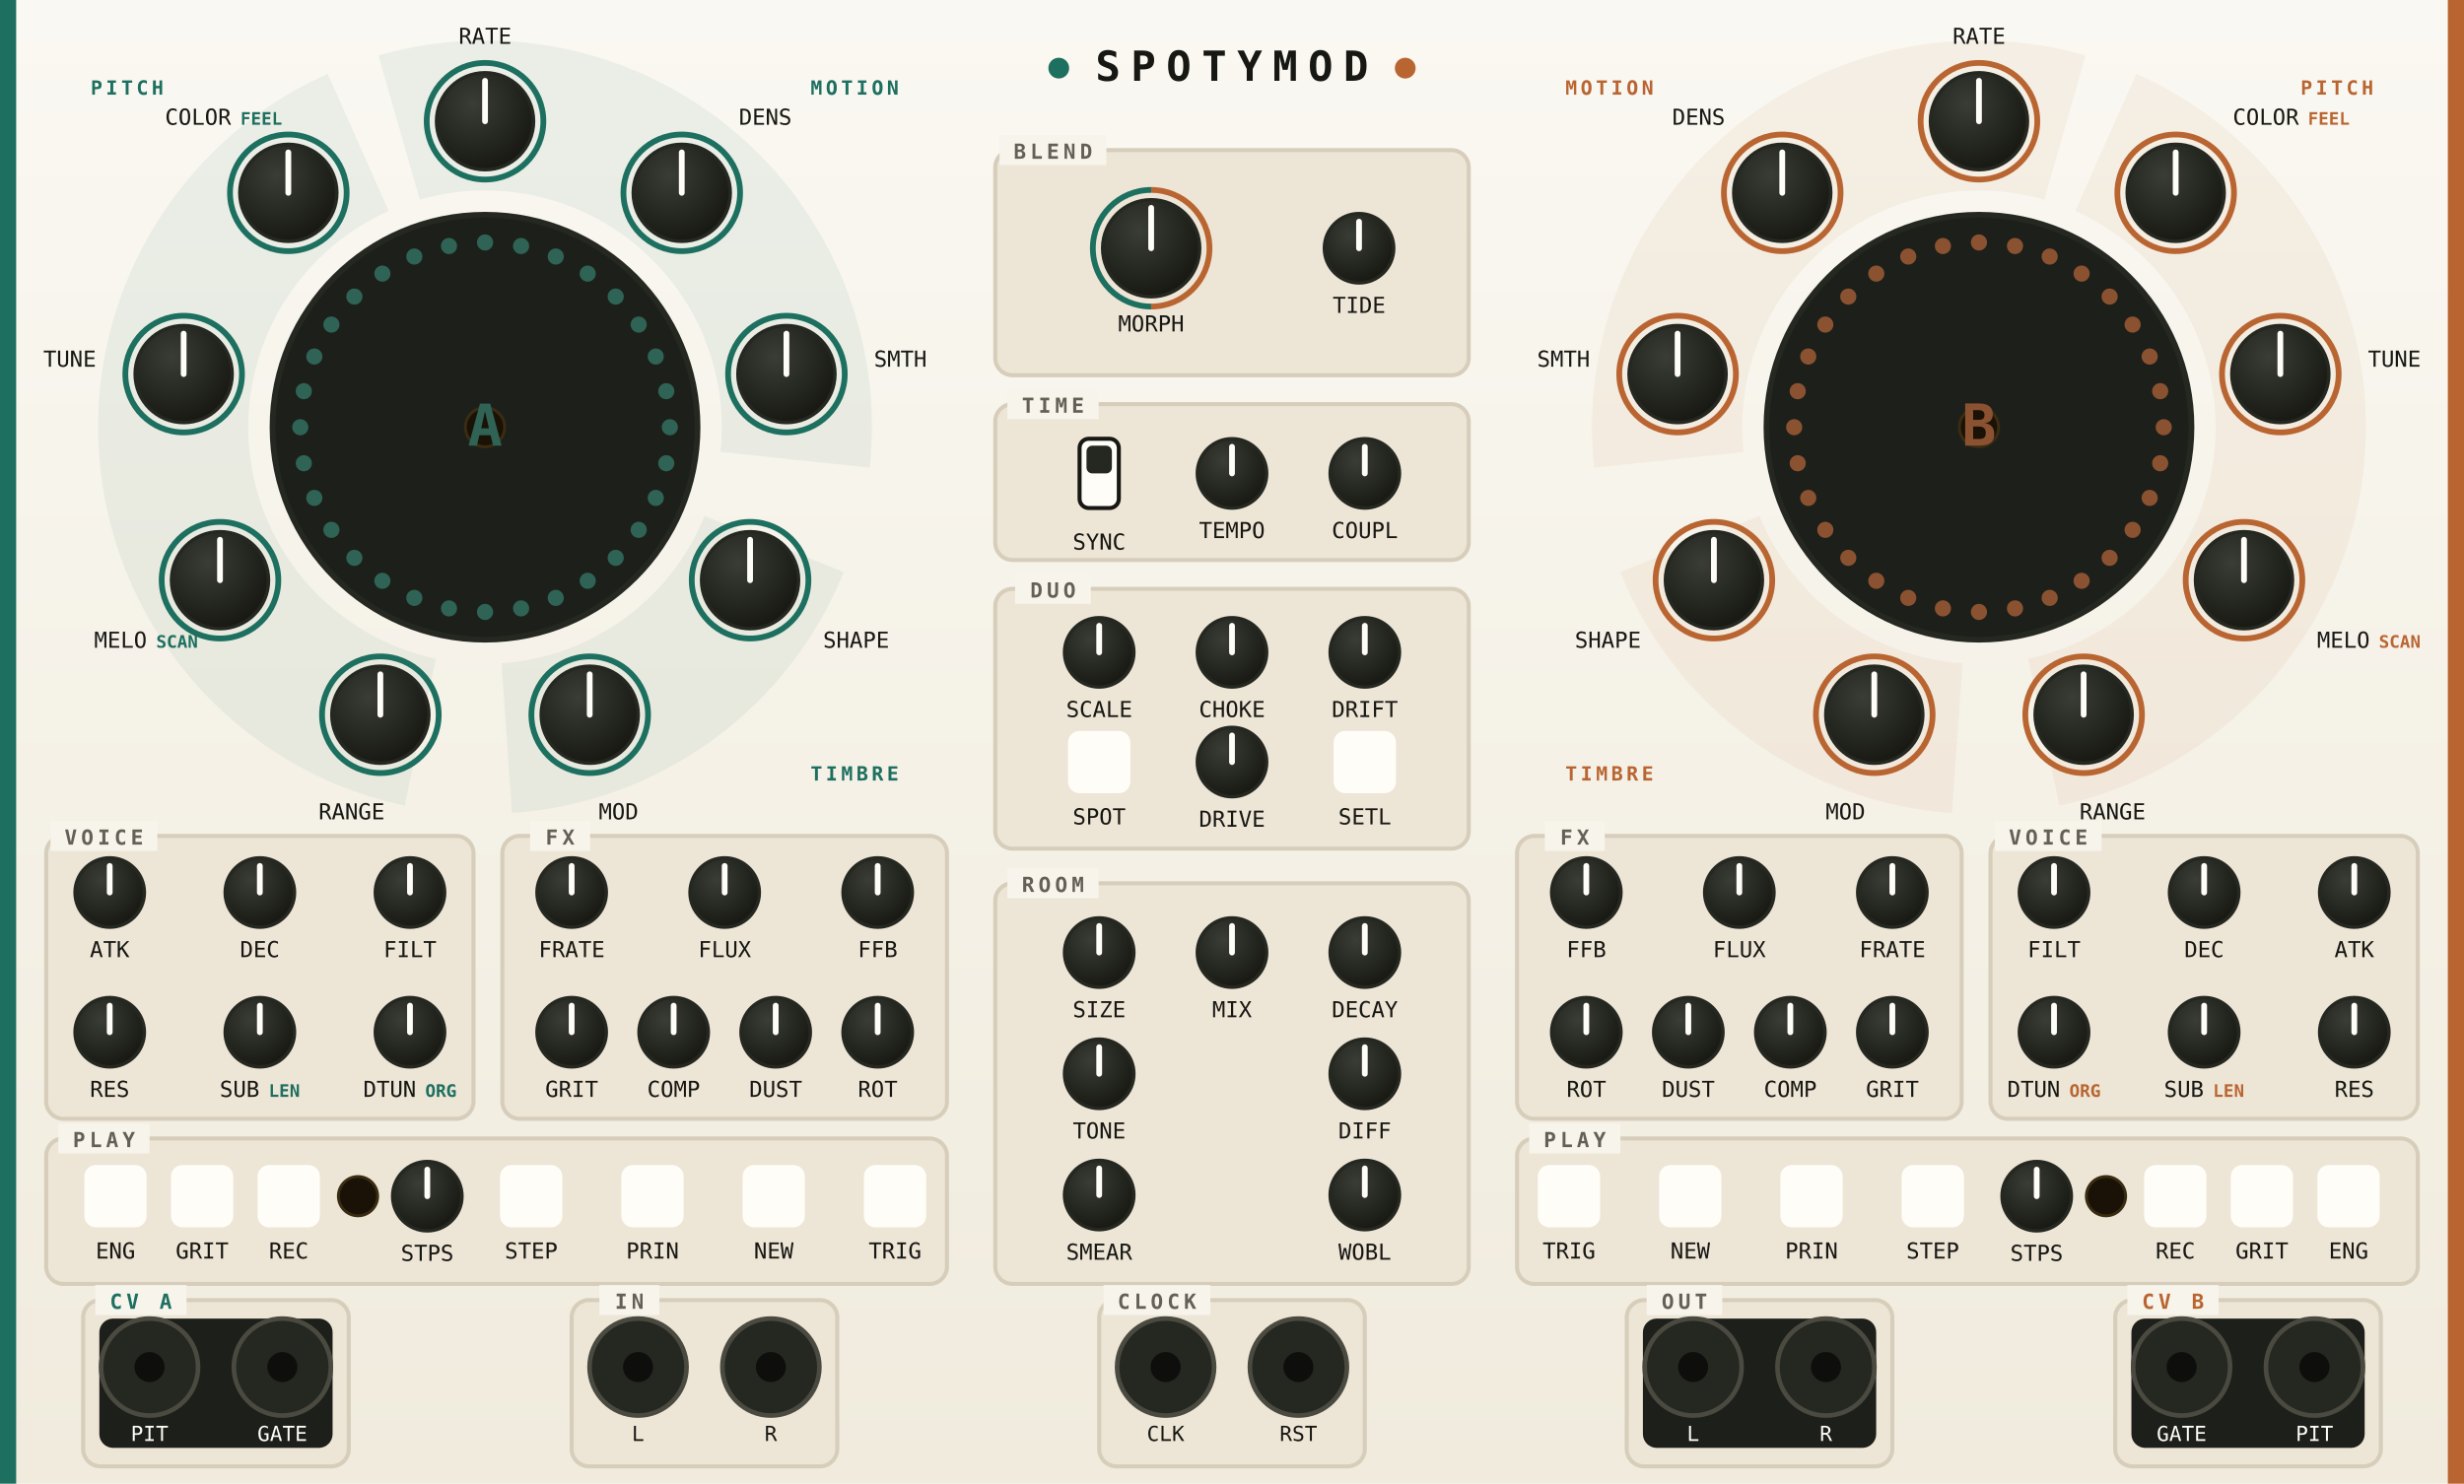
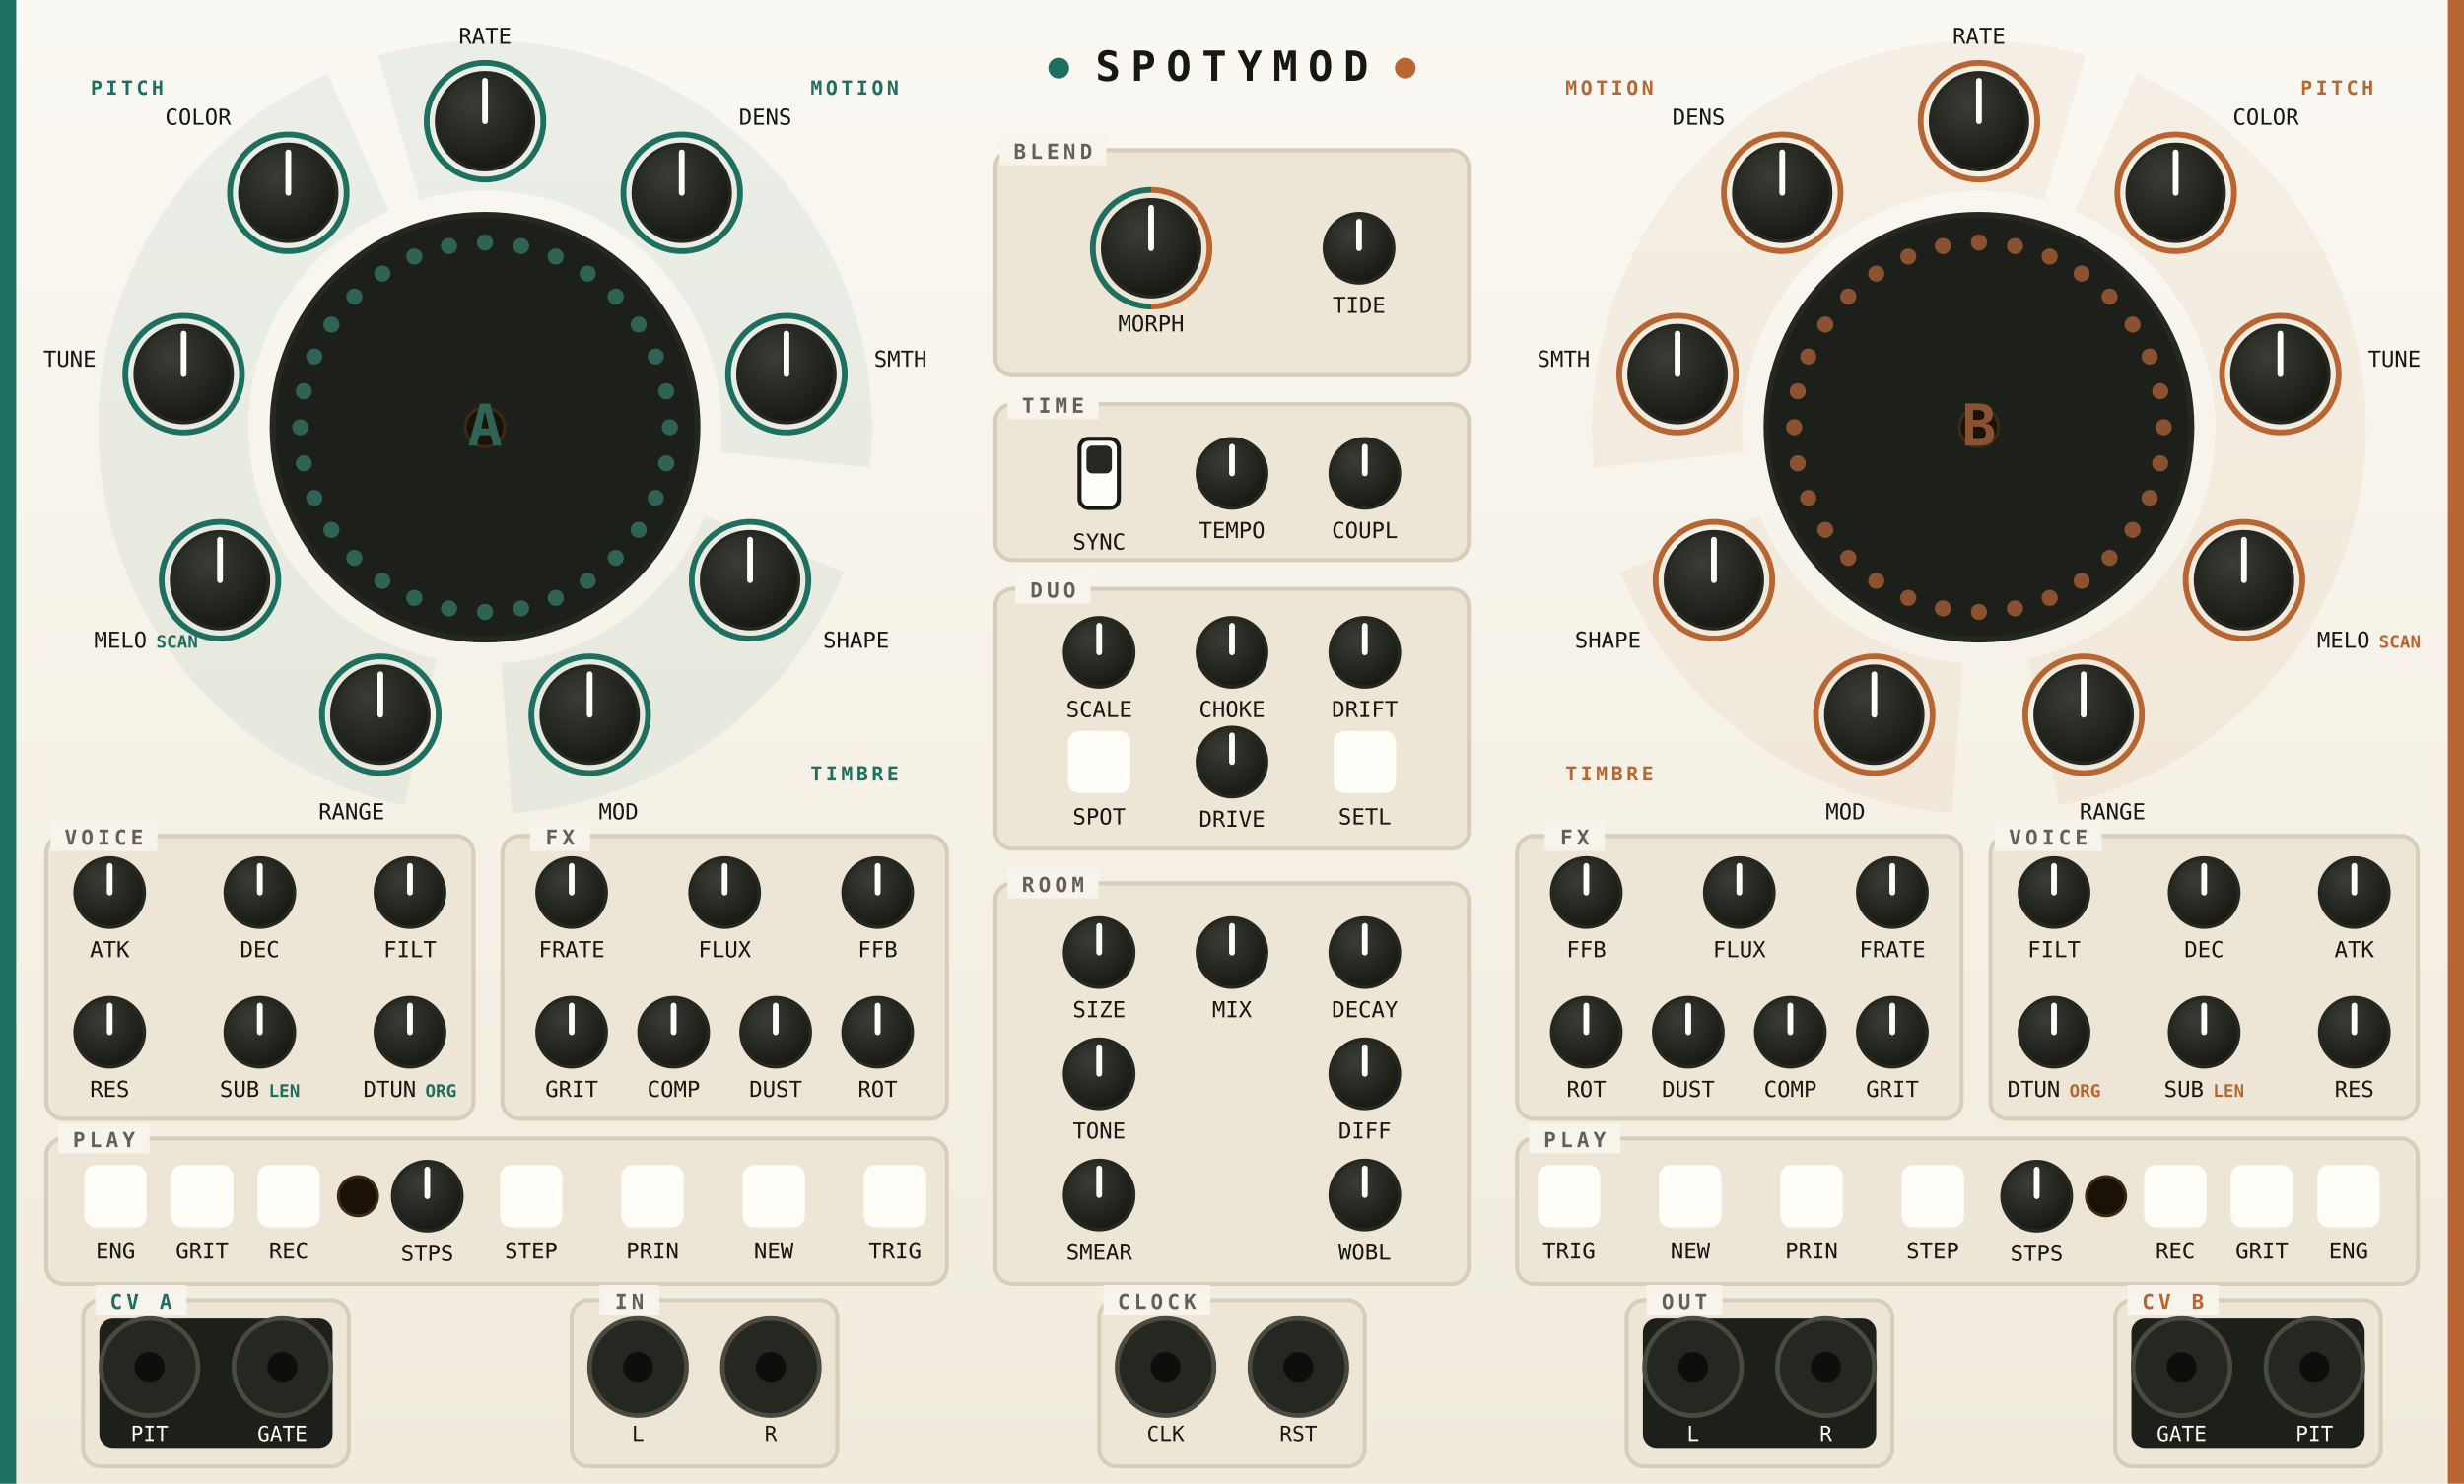
<svg xmlns="http://www.w3.org/2000/svg" width="213.360mm" height="128.500mm" viewBox="0 0 213.360 128.500">
  <defs>
    <radialGradient id="knobCap" cx="38%" cy="32%" r="75%">
      <stop offset="0%" stop-color="#3a3d35" />
      <stop offset="55%" stop-color="#252721" />
      <stop offset="100%" stop-color="#15160f" />
    </radialGradient>
    <linearGradient id="plate" x1="0" y1="0" x2="0" y2="1">
      <stop offset="0%" stop-color="#faf8f2" />
      <stop offset="100%" stop-color="#f0ebdd" />
    </linearGradient>
  </defs>
  <rect x="0" y="0" width="213.360" height="128.500" fill="url(#plate)" />
  <rect x="0" y="0" width="1.4" height="128.500" fill="#1d6f5f" />
  <rect x="211.960" y="0" width="1.4" height="128.500" fill="#b96532" />
  <path d="M 32.766 4.798 A 33.500 33.500 0 0 1 75.316 40.502 L 62.388 39.143 A 20.500 20.500 0 0 0 36.349 17.294 Z" fill="#1d6f5f" opacity="0.07" />
  <path d="M 73.061 49.549 A 33.500 33.500 0 0 1 44.337 70.418 L 43.430 57.450 A 20.500 20.500 0 0 0 61.007 44.679 Z" fill="#1d6f5f" opacity="0.07" />
  <path d="M 35.035 69.768 A 33.500 33.500 0 0 1 28.374 6.396 L 33.662 18.272 A 20.500 20.500 0 0 0 37.738 57.052 Z" fill="#1d6f5f" opacity="0.07" />
  <path d="M 138.044 40.502 A 33.500 33.500 0 0 1 180.594 4.798 L 177.011 17.294 A 20.500 20.500 0 0 0 150.972 39.143 Z" fill="#b96532" opacity="0.07" />
  <path d="M 169.023 70.418 A 33.500 33.500 0 0 1 140.299 49.549 L 152.353 44.679 A 20.500 20.500 0 0 0 169.930 57.450 Z" fill="#b96532" opacity="0.07" />
  <path d="M 184.986 6.396 A 33.500 33.500 0 0 1 178.325 69.768 L 175.622 57.052 A 20.500 20.500 0 0 0 179.698 18.272 Z" fill="#b96532" opacity="0.07" />
  <circle cx="42.000" cy="37.000" r="18.400" fill="#1d1f1a" stroke="#252721" stroke-width="0.5" />
  <circle cx="42.000" cy="21.000" r="0.7" fill="#2e6355" />
  <circle cx="45.121" cy="21.307" r="0.7" fill="#2e6355" />
  <circle cx="48.123" cy="22.218" r="0.7" fill="#2e6355" />
  <circle cx="50.889" cy="23.696" r="0.7" fill="#2e6355" />
  <circle cx="53.314" cy="25.686" r="0.7" fill="#2e6355" />
  <circle cx="55.304" cy="28.111" r="0.7" fill="#2e6355" />
  <circle cx="56.782" cy="30.877" r="0.7" fill="#2e6355" />
  <circle cx="57.693" cy="33.879" r="0.7" fill="#2e6355" />
  <circle cx="58.000" cy="37.000" r="0.7" fill="#2e6355" />
  <circle cx="57.693" cy="40.121" r="0.7" fill="#2e6355" />
  <circle cx="56.782" cy="43.123" r="0.7" fill="#2e6355" />
  <circle cx="55.304" cy="45.889" r="0.7" fill="#2e6355" />
  <circle cx="53.314" cy="48.314" r="0.7" fill="#2e6355" />
  <circle cx="50.889" cy="50.304" r="0.7" fill="#2e6355" />
  <circle cx="48.123" cy="51.782" r="0.7" fill="#2e6355" />
  <circle cx="45.121" cy="52.693" r="0.7" fill="#2e6355" />
  <circle cx="42.000" cy="53.000" r="0.7" fill="#2e6355" />
  <circle cx="38.879" cy="52.693" r="0.7" fill="#2e6355" />
  <circle cx="35.877" cy="51.782" r="0.7" fill="#2e6355" />
  <circle cx="33.111" cy="50.304" r="0.7" fill="#2e6355" />
  <circle cx="30.686" cy="48.314" r="0.7" fill="#2e6355" />
  <circle cx="28.696" cy="45.889" r="0.7" fill="#2e6355" />
  <circle cx="27.218" cy="43.123" r="0.7" fill="#2e6355" />
  <circle cx="26.307" cy="40.121" r="0.7" fill="#2e6355" />
  <circle cx="26.000" cy="37.000" r="0.7" fill="#2e6355" />
  <circle cx="26.307" cy="33.879" r="0.7" fill="#2e6355" />
  <circle cx="27.218" cy="30.877" r="0.7" fill="#2e6355" />
  <circle cx="28.696" cy="28.111" r="0.7" fill="#2e6355" />
  <circle cx="30.686" cy="25.686" r="0.7" fill="#2e6355" />
  <circle cx="33.111" cy="23.696" r="0.7" fill="#2e6355" />
  <circle cx="35.877" cy="22.218" r="0.7" fill="#2e6355" />
  <circle cx="38.879" cy="21.307" r="0.7" fill="#2e6355" />
  <circle cx="171.360" cy="37.000" r="18.400" fill="#1d1f1a" stroke="#252721" stroke-width="0.5" />
  <circle cx="171.360" cy="21.000" r="0.7" fill="#8a5230" />
  <circle cx="174.481" cy="21.307" r="0.7" fill="#8a5230" />
  <circle cx="177.483" cy="22.218" r="0.7" fill="#8a5230" />
  <circle cx="180.249" cy="23.696" r="0.7" fill="#8a5230" />
  <circle cx="182.674" cy="25.686" r="0.7" fill="#8a5230" />
  <circle cx="184.664" cy="28.111" r="0.7" fill="#8a5230" />
  <circle cx="186.142" cy="30.877" r="0.7" fill="#8a5230" />
  <circle cx="187.053" cy="33.879" r="0.7" fill="#8a5230" />
  <circle cx="187.360" cy="37.000" r="0.7" fill="#8a5230" />
  <circle cx="187.053" cy="40.121" r="0.7" fill="#8a5230" />
  <circle cx="186.142" cy="43.123" r="0.7" fill="#8a5230" />
  <circle cx="184.664" cy="45.889" r="0.7" fill="#8a5230" />
  <circle cx="182.674" cy="48.314" r="0.7" fill="#8a5230" />
  <circle cx="180.249" cy="50.304" r="0.7" fill="#8a5230" />
  <circle cx="177.483" cy="51.782" r="0.7" fill="#8a5230" />
  <circle cx="174.481" cy="52.693" r="0.7" fill="#8a5230" />
  <circle cx="171.360" cy="53.000" r="0.7" fill="#8a5230" />
  <circle cx="168.239" cy="52.693" r="0.7" fill="#8a5230" />
  <circle cx="165.237" cy="51.782" r="0.7" fill="#8a5230" />
  <circle cx="162.471" cy="50.304" r="0.7" fill="#8a5230" />
  <circle cx="160.046" cy="48.314" r="0.7" fill="#8a5230" />
  <circle cx="158.056" cy="45.889" r="0.7" fill="#8a5230" />
  <circle cx="156.578" cy="43.123" r="0.7" fill="#8a5230" />
  <circle cx="155.667" cy="40.121" r="0.7" fill="#8a5230" />
  <circle cx="155.360" cy="37.000" r="0.7" fill="#8a5230" />
  <circle cx="155.667" cy="33.879" r="0.7" fill="#8a5230" />
  <circle cx="156.578" cy="30.877" r="0.7" fill="#8a5230" />
  <circle cx="158.056" cy="28.111" r="0.7" fill="#8a5230" />
  <circle cx="160.046" cy="25.686" r="0.7" fill="#8a5230" />
  <circle cx="162.471" cy="23.696" r="0.7" fill="#8a5230" />
  <circle cx="165.237" cy="22.218" r="0.7" fill="#8a5230" />
  <circle cx="168.239" cy="21.307" r="0.7" fill="#8a5230" />
  <rect x="4.000" y="72.400" width="37.000" height="24.500" rx="1.5" fill="#ede5d6" stroke="#d7cdbb" stroke-width="0.35" />
  <rect x="4.375" y="71.100" width="9.250" height="2.6" fill="#f7f4ec" />
  <rect x="43.500" y="72.400" width="38.500" height="24.500" rx="1.5" fill="#ede5d6" stroke="#d7cdbb" stroke-width="0.35" />
  <rect x="45.900" y="71.100" width="5.200" height="2.6" fill="#f7f4ec" />
  <rect x="4.000" y="98.600" width="78.000" height="12.600" rx="1.5" fill="#ede5d6" stroke="#d7cdbb" stroke-width="0.35" />
  <rect x="5.050" y="97.300" width="7.900" height="2.6" fill="#f7f4ec" />
  <rect x="172.360" y="72.400" width="37.000" height="24.500" rx="1.5" fill="#ede5d6" stroke="#d7cdbb" stroke-width="0.35" />
  <rect x="172.735" y="71.100" width="9.250" height="2.6" fill="#f7f4ec" />
  <rect x="131.360" y="72.400" width="38.500" height="24.500" rx="1.5" fill="#ede5d6" stroke="#d7cdbb" stroke-width="0.35" />
  <rect x="133.760" y="71.100" width="5.200" height="2.6" fill="#f7f4ec" />
  <rect x="131.360" y="98.600" width="78.000" height="12.600" rx="1.5" fill="#ede5d6" stroke="#d7cdbb" stroke-width="0.35" />
  <rect x="132.410" y="97.300" width="7.900" height="2.6" fill="#f7f4ec" />
  <rect x="86.180" y="13.000" width="41.000" height="19.500" rx="1.5" fill="#ede5d6" stroke="#d7cdbb" stroke-width="0.35" />
  <rect x="86.555" y="11.700" width="9.250" height="2.6" fill="#f7f4ec" />
  <rect x="86.180" y="35.000" width="41.000" height="13.500" rx="1.5" fill="#ede5d6" stroke="#d7cdbb" stroke-width="0.35" />
  <rect x="87.230" y="33.700" width="7.900" height="2.6" fill="#f7f4ec" />
  <rect x="86.180" y="51.000" width="41.000" height="22.500" rx="1.5" fill="#ede5d6" stroke="#d7cdbb" stroke-width="0.35" />
  <rect x="87.905" y="49.700" width="6.550" height="2.6" fill="#f7f4ec" />
  <rect x="86.180" y="76.500" width="41.000" height="34.700" rx="1.5" fill="#ede5d6" stroke="#d7cdbb" stroke-width="0.35" />
  <rect x="87.230" y="75.200" width="7.900" height="2.6" fill="#f7f4ec" />
  <rect x="7.200" y="112.600" width="23.000" height="14.400" rx="1.5" fill="#ede5d6" stroke="#d7cdbb" stroke-width="0.35" />
  <rect x="8.250" y="111.300" width="7.900" height="2.6" fill="#f7f4ec" />
  <rect x="49.500" y="112.600" width="23.000" height="14.400" rx="1.5" fill="#ede5d6" stroke="#d7cdbb" stroke-width="0.35" />
  <rect x="51.900" y="111.300" width="5.200" height="2.6" fill="#f7f4ec" />
  <rect x="95.180" y="112.600" width="23.000" height="14.400" rx="1.5" fill="#ede5d6" stroke="#d7cdbb" stroke-width="0.35" />
  <rect x="95.555" y="111.300" width="9.250" height="2.6" fill="#f7f4ec" />
  <rect x="140.860" y="112.600" width="23.000" height="14.400" rx="1.5" fill="#ede5d6" stroke="#d7cdbb" stroke-width="0.35" />
  <rect x="142.585" y="111.300" width="6.550" height="2.6" fill="#f7f4ec" />
  <rect x="183.160" y="112.600" width="23.000" height="14.400" rx="1.5" fill="#ede5d6" stroke="#d7cdbb" stroke-width="0.35" />
  <rect x="184.210" y="111.300" width="7.900" height="2.6" fill="#f7f4ec" />
  <rect x="8.600" y="114.200" width="20.200" height="11.200" rx="1.2" fill="#1d1f1a" />
  <rect x="142.260" y="114.200" width="20.200" height="11.200" rx="1.2" fill="#1d1f1a" />
  <rect x="184.560" y="114.200" width="20.200" height="11.200" rx="1.2" fill="#1d1f1a" />
  <circle cx="91.680" cy="5.9" r="0.9" fill="#1d6f5f" />
  <circle cx="121.680" cy="5.9" r="0.9" fill="#b96532" />
  <circle cx="42.000" cy="10.500" r="5.050" fill="none" stroke="#1d6f5f" stroke-width="0.5" />
  <circle cx="42.000" cy="10.500" r="4.200" fill="url(#knobCap)" stroke="#252721" stroke-width="0.3" />
  <line x1="42.000" y1="10.500" x2="42.000" y2="7.000" stroke="#fffdf7" stroke-width="0.5" stroke-linecap="round" />
  <text x="42.000" y="3.800" fill="#171713" text-anchor="middle" font-family="monospace" font-size="1.9">RATE</text>
  <circle cx="64.950" cy="50.250" r="5.050" fill="none" stroke="#1d6f5f" stroke-width="0.5" />
  <circle cx="64.950" cy="50.250" r="4.200" fill="url(#knobCap)" stroke="#252721" stroke-width="0.3" />
  <line x1="64.950" y1="50.250" x2="64.950" y2="46.750" stroke="#fffdf7" stroke-width="0.5" stroke-linecap="round" />
  <text x="71.272" y="56.100" fill="#171713" text-anchor="start" font-family="monospace" font-size="1.9">SHAPE</text>
  <circle cx="59.034" cy="16.700" r="5.050" fill="none" stroke="#1d6f5f" stroke-width="0.5" />
  <circle cx="59.034" cy="16.700" r="4.200" fill="url(#knobCap)" stroke="#252721" stroke-width="0.3" />
  <line x1="59.034" y1="16.700" x2="59.034" y2="13.200" stroke="#fffdf7" stroke-width="0.5" stroke-linecap="round" />
  <text x="63.983" y="10.801" fill="#171713" text-anchor="start" font-family="monospace" font-size="1.9">DENS</text>
  <circle cx="68.097" cy="32.398" r="5.050" fill="none" stroke="#1d6f5f" stroke-width="0.5" />
  <circle cx="68.097" cy="32.398" r="4.200" fill="url(#knobCap)" stroke="#252721" stroke-width="0.3" />
  <line x1="68.097" y1="32.398" x2="68.097" y2="28.898" stroke="#fffdf7" stroke-width="0.5" stroke-linecap="round" />
  <text x="75.680" y="31.761" fill="#171713" text-anchor="start" font-family="monospace" font-size="1.9">SMTH</text>
  <circle cx="32.936" cy="61.902" r="5.050" fill="none" stroke="#1d6f5f" stroke-width="0.5" />
  <circle cx="32.936" cy="61.902" r="4.200" fill="url(#knobCap)" stroke="#252721" stroke-width="0.3" />
  <line x1="32.936" y1="61.902" x2="32.936" y2="58.402" stroke="#fffdf7" stroke-width="0.5" stroke-linecap="round" />
  <text x="30.440" y="70.962" fill="#171713" text-anchor="middle" font-family="monospace" font-size="1.9">RANGE</text>
  <circle cx="19.050" cy="50.250" r="5.050" fill="none" stroke="#1d6f5f" stroke-width="0.5" />
  <circle cx="19.050" cy="50.250" r="4.200" fill="url(#knobCap)" stroke="#252721" stroke-width="0.3" />
  <line x1="19.050" y1="50.250" x2="19.050" y2="46.750" stroke="#fffdf7" stroke-width="0.5" stroke-linecap="round" />
  <text x="12.728" y="56.100" fill="#171713" text-anchor="end" font-family="monospace" font-size="1.9">MELO</text>
  <circle cx="51.064" cy="61.902" r="5.050" fill="none" stroke="#1d6f5f" stroke-width="0.5" />
  <circle cx="51.064" cy="61.902" r="4.200" fill="url(#knobCap)" stroke="#252721" stroke-width="0.3" />
  <line x1="51.064" y1="61.902" x2="51.064" y2="58.402" stroke="#fffdf7" stroke-width="0.5" stroke-linecap="round" />
  <text x="53.560" y="70.962" fill="#171713" text-anchor="middle" font-family="monospace" font-size="1.9">MOD</text>
  <circle cx="15.903" cy="32.398" r="5.050" fill="none" stroke="#1d6f5f" stroke-width="0.5" />
  <circle cx="15.903" cy="32.398" r="4.200" fill="url(#knobCap)" stroke="#252721" stroke-width="0.3" />
  <line x1="15.903" y1="32.398" x2="15.903" y2="28.898" stroke="#fffdf7" stroke-width="0.5" stroke-linecap="round" />
  <text x="8.320" y="31.761" fill="#171713" text-anchor="end" font-family="monospace" font-size="1.9">TUNE</text>
  <circle cx="9.500" cy="77.300" r="3.000" fill="url(#knobCap)" stroke="#252721" stroke-width="0.3" />
  <line x1="9.500" y1="77.300" x2="9.500" y2="75.000" stroke="#fffdf7" stroke-width="0.5" stroke-linecap="round" />
  <text x="9.500" y="82.900" fill="#171713" text-anchor="middle" font-family="monospace" font-size="1.9">ATK</text>
  <circle cx="22.500" cy="77.300" r="3.000" fill="url(#knobCap)" stroke="#252721" stroke-width="0.3" />
  <line x1="22.500" y1="77.300" x2="22.500" y2="75.000" stroke="#fffdf7" stroke-width="0.5" stroke-linecap="round" />
  <text x="22.500" y="82.900" fill="#171713" text-anchor="middle" font-family="monospace" font-size="1.9">DEC</text>
  <circle cx="9.500" cy="89.400" r="3.000" fill="url(#knobCap)" stroke="#252721" stroke-width="0.3" />
  <line x1="9.500" y1="89.400" x2="9.500" y2="87.100" stroke="#fffdf7" stroke-width="0.5" stroke-linecap="round" />
  <text x="9.500" y="95.000" fill="#171713" text-anchor="middle" font-family="monospace" font-size="1.9">RES</text>
  <circle cx="22.500" cy="89.400" r="3.000" fill="url(#knobCap)" stroke="#252721" stroke-width="0.3" />
  <line x1="22.500" y1="89.400" x2="22.500" y2="87.100" stroke="#fffdf7" stroke-width="0.5" stroke-linecap="round" />
  <text x="22.460" y="95.000" fill="#171713" text-anchor="end" font-family="monospace" font-size="1.9">SUB</text>
  <circle cx="35.500" cy="89.400" r="3.000" fill="url(#knobCap)" stroke="#252721" stroke-width="0.3" />
  <line x1="35.500" y1="89.400" x2="35.500" y2="87.100" stroke="#fffdf7" stroke-width="0.5" stroke-linecap="round" />
  <text x="36.030" y="95.000" fill="#171713" text-anchor="end" font-family="monospace" font-size="1.9">DTUN</text>
  <circle cx="62.750" cy="77.300" r="3.000" fill="url(#knobCap)" stroke="#252721" stroke-width="0.3" />
  <line x1="62.750" y1="77.300" x2="62.750" y2="75.000" stroke="#fffdf7" stroke-width="0.5" stroke-linecap="round" />
  <text x="62.750" y="82.900" fill="#171713" text-anchor="middle" font-family="monospace" font-size="1.9">FLUX</text>
  <circle cx="49.500" cy="89.400" r="3.000" fill="url(#knobCap)" stroke="#252721" stroke-width="0.3" />
  <line x1="49.500" y1="89.400" x2="49.500" y2="87.100" stroke="#fffdf7" stroke-width="0.5" stroke-linecap="round" />
  <text x="49.500" y="95.000" fill="#171713" text-anchor="middle" font-family="monospace" font-size="1.9">GRIT</text>
  <circle cx="58.333" cy="89.400" r="3.000" fill="url(#knobCap)" stroke="#252721" stroke-width="0.3" />
  <line x1="58.333" y1="89.400" x2="58.333" y2="87.100" stroke="#fffdf7" stroke-width="0.5" stroke-linecap="round" />
  <text x="58.333" y="95.000" fill="#171713" text-anchor="middle" font-family="monospace" font-size="1.9">COMP</text>
  <circle cx="37.000" cy="103.600" r="3.000" fill="url(#knobCap)" stroke="#252721" stroke-width="0.3" />
  <line x1="37.000" y1="103.600" x2="37.000" y2="101.300" stroke="#fffdf7" stroke-width="0.5" stroke-linecap="round" />
  <text x="37.000" y="109.200" fill="#171713" text-anchor="middle" font-family="monospace" font-size="1.9">STPS</text>
  <rect x="7.300" y="100.900" width="5.400" height="5.400" rx="1.0" fill="#fffdf7" />
  <text x="10.000" y="109.000" fill="#171713" text-anchor="middle" font-family="monospace" font-size="1.9">ENG</text>
  <rect x="14.800" y="100.900" width="5.400" height="5.400" rx="1.0" fill="#fffdf7" />
  <text x="17.500" y="109.000" fill="#171713" text-anchor="middle" font-family="monospace" font-size="1.9">GRIT</text>
  <rect x="43.300" y="100.900" width="5.400" height="5.400" rx="1.0" fill="#fffdf7" />
  <text x="46.000" y="109.000" fill="#171713" text-anchor="middle" font-family="monospace" font-size="1.9">STEP</text>
  <rect x="53.800" y="100.900" width="5.400" height="5.400" rx="1.0" fill="#fffdf7" />
  <text x="56.500" y="109.000" fill="#171713" text-anchor="middle" font-family="monospace" font-size="1.9">PRIN</text>
  <rect x="64.300" y="100.900" width="5.400" height="5.400" rx="1.0" fill="#fffdf7" />
  <text x="67.000" y="109.000" fill="#171713" text-anchor="middle" font-family="monospace" font-size="1.9">NEW</text>
  <rect x="74.800" y="100.900" width="5.400" height="5.400" rx="1.0" fill="#fffdf7" />
  <text x="77.500" y="109.000" fill="#171713" text-anchor="middle" font-family="monospace" font-size="1.9">TRIG</text>
  <circle cx="171.360" cy="10.500" r="5.050" fill="none" stroke="#b96532" stroke-width="0.5" />
  <circle cx="171.360" cy="10.500" r="4.200" fill="url(#knobCap)" stroke="#252721" stroke-width="0.3" />
  <line x1="171.360" y1="10.500" x2="171.360" y2="7.000" stroke="#fffdf7" stroke-width="0.5" stroke-linecap="round" />
  <text x="171.360" y="3.800" fill="#171713" text-anchor="middle" font-family="monospace" font-size="1.9">RATE</text>
  <circle cx="148.410" cy="50.250" r="5.050" fill="none" stroke="#b96532" stroke-width="0.5" />
  <circle cx="148.410" cy="50.250" r="4.200" fill="url(#knobCap)" stroke="#252721" stroke-width="0.3" />
  <line x1="148.410" y1="50.250" x2="148.410" y2="46.750" stroke="#fffdf7" stroke-width="0.5" stroke-linecap="round" />
  <text x="142.088" y="56.100" fill="#171713" text-anchor="end" font-family="monospace" font-size="1.9">SHAPE</text>
  <circle cx="154.326" cy="16.700" r="5.050" fill="none" stroke="#b96532" stroke-width="0.5" />
  <circle cx="154.326" cy="16.700" r="4.200" fill="url(#knobCap)" stroke="#252721" stroke-width="0.3" />
  <line x1="154.326" y1="16.700" x2="154.326" y2="13.200" stroke="#fffdf7" stroke-width="0.5" stroke-linecap="round" />
  <text x="149.377" y="10.801" fill="#171713" text-anchor="end" font-family="monospace" font-size="1.9">DENS</text>
  <circle cx="145.263" cy="32.398" r="5.050" fill="none" stroke="#b96532" stroke-width="0.5" />
  <circle cx="145.263" cy="32.398" r="4.200" fill="url(#knobCap)" stroke="#252721" stroke-width="0.3" />
  <line x1="145.263" y1="32.398" x2="145.263" y2="28.898" stroke="#fffdf7" stroke-width="0.5" stroke-linecap="round" />
  <text x="137.680" y="31.761" fill="#171713" text-anchor="end" font-family="monospace" font-size="1.9">SMTH</text>
  <circle cx="180.424" cy="61.902" r="5.050" fill="none" stroke="#b96532" stroke-width="0.5" />
  <circle cx="180.424" cy="61.902" r="4.200" fill="url(#knobCap)" stroke="#252721" stroke-width="0.3" />
  <line x1="180.424" y1="61.902" x2="180.424" y2="58.402" stroke="#fffdf7" stroke-width="0.5" stroke-linecap="round" />
  <text x="182.920" y="70.962" fill="#171713" text-anchor="middle" font-family="monospace" font-size="1.9">RANGE</text>
  <circle cx="194.310" cy="50.250" r="5.050" fill="none" stroke="#b96532" stroke-width="0.5" />
  <circle cx="194.310" cy="50.250" r="4.200" fill="url(#knobCap)" stroke="#252721" stroke-width="0.3" />
  <line x1="194.310" y1="50.250" x2="194.310" y2="46.750" stroke="#fffdf7" stroke-width="0.5" stroke-linecap="round" />
  <text x="200.632" y="56.100" fill="#171713" text-anchor="start" font-family="monospace" font-size="1.9">MELO</text>
  <circle cx="162.296" cy="61.902" r="5.050" fill="none" stroke="#b96532" stroke-width="0.5" />
  <circle cx="162.296" cy="61.902" r="4.200" fill="url(#knobCap)" stroke="#252721" stroke-width="0.3" />
  <line x1="162.296" y1="61.902" x2="162.296" y2="58.402" stroke="#fffdf7" stroke-width="0.5" stroke-linecap="round" />
  <text x="159.800" y="70.962" fill="#171713" text-anchor="middle" font-family="monospace" font-size="1.9">MOD</text>
  <circle cx="197.457" cy="32.398" r="5.050" fill="none" stroke="#b96532" stroke-width="0.5" />
  <circle cx="197.457" cy="32.398" r="4.200" fill="url(#knobCap)" stroke="#252721" stroke-width="0.3" />
  <line x1="197.457" y1="32.398" x2="197.457" y2="28.898" stroke="#fffdf7" stroke-width="0.5" stroke-linecap="round" />
  <text x="205.040" y="31.761" fill="#171713" text-anchor="start" font-family="monospace" font-size="1.9">TUNE</text>
  <circle cx="203.860" cy="77.300" r="3.000" fill="url(#knobCap)" stroke="#252721" stroke-width="0.3" />
  <line x1="203.860" y1="77.300" x2="203.860" y2="75.000" stroke="#fffdf7" stroke-width="0.5" stroke-linecap="round" />
  <text x="203.860" y="82.900" fill="#171713" text-anchor="middle" font-family="monospace" font-size="1.9">ATK</text>
  <circle cx="190.860" cy="77.300" r="3.000" fill="url(#knobCap)" stroke="#252721" stroke-width="0.3" />
  <line x1="190.860" y1="77.300" x2="190.860" y2="75.000" stroke="#fffdf7" stroke-width="0.5" stroke-linecap="round" />
  <text x="190.860" y="82.900" fill="#171713" text-anchor="middle" font-family="monospace" font-size="1.9">DEC</text>
  <circle cx="203.860" cy="89.400" r="3.000" fill="url(#knobCap)" stroke="#252721" stroke-width="0.3" />
  <line x1="203.860" y1="89.400" x2="203.860" y2="87.100" stroke="#fffdf7" stroke-width="0.5" stroke-linecap="round" />
  <text x="203.860" y="95.000" fill="#171713" text-anchor="middle" font-family="monospace" font-size="1.9">RES</text>
  <circle cx="190.860" cy="89.400" r="3.000" fill="url(#knobCap)" stroke="#252721" stroke-width="0.3" />
  <line x1="190.860" y1="89.400" x2="190.860" y2="87.100" stroke="#fffdf7" stroke-width="0.5" stroke-linecap="round" />
  <text x="190.820" y="95.000" fill="#171713" text-anchor="end" font-family="monospace" font-size="1.9">SUB</text>
  <circle cx="177.860" cy="89.400" r="3.000" fill="url(#knobCap)" stroke="#252721" stroke-width="0.3" />
  <line x1="177.860" y1="89.400" x2="177.860" y2="87.100" stroke="#fffdf7" stroke-width="0.5" stroke-linecap="round" />
  <text x="178.390" y="95.000" fill="#171713" text-anchor="end" font-family="monospace" font-size="1.9">DTUN</text>
  <circle cx="150.610" cy="77.300" r="3.000" fill="url(#knobCap)" stroke="#252721" stroke-width="0.3" />
  <line x1="150.610" y1="77.300" x2="150.610" y2="75.000" stroke="#fffdf7" stroke-width="0.5" stroke-linecap="round" />
  <text x="150.610" y="82.900" fill="#171713" text-anchor="middle" font-family="monospace" font-size="1.9">FLUX</text>
  <circle cx="163.860" cy="89.400" r="3.000" fill="url(#knobCap)" stroke="#252721" stroke-width="0.3" />
  <line x1="163.860" y1="89.400" x2="163.860" y2="87.100" stroke="#fffdf7" stroke-width="0.5" stroke-linecap="round" />
  <text x="163.860" y="95.000" fill="#171713" text-anchor="middle" font-family="monospace" font-size="1.9">GRIT</text>
  <circle cx="155.027" cy="89.400" r="3.000" fill="url(#knobCap)" stroke="#252721" stroke-width="0.3" />
  <line x1="155.027" y1="89.400" x2="155.027" y2="87.100" stroke="#fffdf7" stroke-width="0.5" stroke-linecap="round" />
  <text x="155.027" y="95.000" fill="#171713" text-anchor="middle" font-family="monospace" font-size="1.9">COMP</text>
  <circle cx="176.360" cy="103.600" r="3.000" fill="url(#knobCap)" stroke="#252721" stroke-width="0.3" />
  <line x1="176.360" y1="103.600" x2="176.360" y2="101.300" stroke="#fffdf7" stroke-width="0.5" stroke-linecap="round" />
  <text x="176.360" y="109.200" fill="#171713" text-anchor="middle" font-family="monospace" font-size="1.9">STPS</text>
  <rect x="200.660" y="100.900" width="5.400" height="5.400" rx="1.0" fill="#fffdf7" />
  <text x="203.360" y="109.000" fill="#171713" text-anchor="middle" font-family="monospace" font-size="1.9">ENG</text>
  <rect x="193.160" y="100.900" width="5.400" height="5.400" rx="1.0" fill="#fffdf7" />
  <text x="195.860" y="109.000" fill="#171713" text-anchor="middle" font-family="monospace" font-size="1.9">GRIT</text>
  <rect x="164.660" y="100.900" width="5.400" height="5.400" rx="1.0" fill="#fffdf7" />
  <text x="167.360" y="109.000" fill="#171713" text-anchor="middle" font-family="monospace" font-size="1.9">STEP</text>
  <rect x="154.160" y="100.900" width="5.400" height="5.400" rx="1.0" fill="#fffdf7" />
  <text x="156.860" y="109.000" fill="#171713" text-anchor="middle" font-family="monospace" font-size="1.9">PRIN</text>
  <rect x="143.660" y="100.900" width="5.400" height="5.400" rx="1.0" fill="#fffdf7" />
  <text x="146.360" y="109.000" fill="#171713" text-anchor="middle" font-family="monospace" font-size="1.9">NEW</text>
  <rect x="133.160" y="100.900" width="5.400" height="5.400" rx="1.0" fill="#fffdf7" />
  <text x="135.860" y="109.000" fill="#171713" text-anchor="middle" font-family="monospace" font-size="1.9">TRIG</text>
  <path d="M 99.680 16.450 A 5.050 5.050 0 0 0 99.680 26.550" fill="none" stroke="#1d6f5f" stroke-width="0.5" />
  <path d="M 99.680 16.450 A 5.050 5.050 0 0 1 99.680 26.550" fill="none" stroke="#b96532" stroke-width="0.5" />
  <circle cx="99.680" cy="21.500" r="4.200" fill="url(#knobCap)" stroke="#252721" stroke-width="0.3" />
  <line x1="99.680" y1="21.500" x2="99.680" y2="18.000" stroke="#fffdf7" stroke-width="0.5" stroke-linecap="round" />
  <text x="99.680" y="28.700" fill="#171713" text-anchor="middle" font-family="monospace" font-size="1.9">MORPH</text>
  <rect x="93.480" y="38.000" width="3.4" height="6.0" rx="0.8" fill="#fffdf7" stroke="#171713" stroke-width="0.35" />
  <rect x="94.080" y="38.600" width="2.2" height="2.4" rx="0.5" fill="#252721" />
  <text x="95.180" y="47.600" fill="#171713" text-anchor="middle" font-family="monospace" font-size="1.9">SYNC</text>
  <circle cx="106.680" cy="41.000" r="3.000" fill="url(#knobCap)" stroke="#252721" stroke-width="0.3" />
  <line x1="106.680" y1="41.000" x2="106.680" y2="38.700" stroke="#fffdf7" stroke-width="0.5" stroke-linecap="round" />
  <text x="106.680" y="46.600" fill="#171713" text-anchor="middle" font-family="monospace" font-size="1.9">TEMPO</text>
  <circle cx="118.180" cy="41.000" r="3.000" fill="url(#knobCap)" stroke="#252721" stroke-width="0.3" />
  <line x1="118.180" y1="41.000" x2="118.180" y2="38.700" stroke="#fffdf7" stroke-width="0.5" stroke-linecap="round" />
  <text x="118.180" y="46.600" fill="#171713" text-anchor="middle" font-family="monospace" font-size="1.9">COUPL</text>
  <circle cx="95.180" cy="56.500" r="3.000" fill="url(#knobCap)" stroke="#252721" stroke-width="0.3" />
  <line x1="95.180" y1="56.500" x2="95.180" y2="54.200" stroke="#fffdf7" stroke-width="0.5" stroke-linecap="round" />
  <text x="95.180" y="62.100" fill="#171713" text-anchor="middle" font-family="monospace" font-size="1.9">SCALE</text>
  <circle cx="118.180" cy="56.500" r="3.000" fill="url(#knobCap)" stroke="#252721" stroke-width="0.3" />
  <line x1="118.180" y1="56.500" x2="118.180" y2="54.200" stroke="#fffdf7" stroke-width="0.5" stroke-linecap="round" />
  <text x="118.180" y="62.100" fill="#171713" text-anchor="middle" font-family="monospace" font-size="1.9">DRIFT</text>
  <rect x="92.480" y="63.300" width="5.400" height="5.400" rx="1.0" fill="#fffdf7" />
  <text x="95.180" y="71.400" fill="#171713" text-anchor="middle" font-family="monospace" font-size="1.9">SPOT</text>
  <circle cx="106.680" cy="66.000" r="3.000" fill="url(#knobCap)" stroke="#252721" stroke-width="0.3" />
  <line x1="106.680" y1="66.000" x2="106.680" y2="63.700" stroke="#fffdf7" stroke-width="0.5" stroke-linecap="round" />
  <text x="106.680" y="71.600" fill="#171713" text-anchor="middle" font-family="monospace" font-size="1.9">DRIVE</text>
  <rect x="115.480" y="63.300" width="5.400" height="5.400" rx="1.0" fill="#fffdf7" />
  <text x="118.180" y="71.400" fill="#171713" text-anchor="middle" font-family="monospace" font-size="1.9">SETL</text>
  <circle cx="95.180" cy="82.500" r="3.000" fill="url(#knobCap)" stroke="#252721" stroke-width="0.3" />
  <line x1="95.180" y1="82.500" x2="95.180" y2="80.200" stroke="#fffdf7" stroke-width="0.5" stroke-linecap="round" />
  <text x="95.180" y="88.100" fill="#171713" text-anchor="middle" font-family="monospace" font-size="1.9">SIZE</text>
  <circle cx="118.180" cy="82.500" r="3.000" fill="url(#knobCap)" stroke="#252721" stroke-width="0.3" />
  <line x1="118.180" y1="82.500" x2="118.180" y2="80.200" stroke="#fffdf7" stroke-width="0.5" stroke-linecap="round" />
  <text x="118.180" y="88.100" fill="#171713" text-anchor="middle" font-family="monospace" font-size="1.9">DECAY</text>
  <circle cx="106.680" cy="82.500" r="3.000" fill="url(#knobCap)" stroke="#252721" stroke-width="0.3" />
  <line x1="106.680" y1="82.500" x2="106.680" y2="80.200" stroke="#fffdf7" stroke-width="0.5" stroke-linecap="round" />
  <text x="106.680" y="88.100" fill="#171713" text-anchor="middle" font-family="monospace" font-size="1.9">MIX</text>
  <circle cx="95.180" cy="93.000" r="3.000" fill="url(#knobCap)" stroke="#252721" stroke-width="0.3" />
  <line x1="95.180" y1="93.000" x2="95.180" y2="90.700" stroke="#fffdf7" stroke-width="0.5" stroke-linecap="round" />
  <text x="95.180" y="98.600" fill="#171713" text-anchor="middle" font-family="monospace" font-size="1.9">TONE</text>
  <circle cx="118.180" cy="93.000" r="3.000" fill="url(#knobCap)" stroke="#252721" stroke-width="0.3" />
  <line x1="118.180" y1="93.000" x2="118.180" y2="90.700" stroke="#fffdf7" stroke-width="0.5" stroke-linecap="round" />
  <text x="118.180" y="98.600" fill="#171713" text-anchor="middle" font-family="monospace" font-size="1.9">DIFF</text>
  <circle cx="95.180" cy="103.500" r="3.000" fill="url(#knobCap)" stroke="#252721" stroke-width="0.3" />
  <line x1="95.180" y1="103.500" x2="95.180" y2="101.200" stroke="#fffdf7" stroke-width="0.5" stroke-linecap="round" />
  <text x="95.180" y="109.100" fill="#171713" text-anchor="middle" font-family="monospace" font-size="1.9">SMEAR</text>
  <circle cx="118.180" cy="103.500" r="3.000" fill="url(#knobCap)" stroke="#252721" stroke-width="0.3" />
  <line x1="118.180" y1="103.500" x2="118.180" y2="101.200" stroke="#fffdf7" stroke-width="0.5" stroke-linecap="round" />
  <text x="118.180" y="109.100" fill="#171713" text-anchor="middle" font-family="monospace" font-size="1.9">WOBL</text>
  <circle cx="106.680" cy="56.500" r="3.000" fill="url(#knobCap)" stroke="#252721" stroke-width="0.3" />
  <line x1="106.680" y1="56.500" x2="106.680" y2="54.200" stroke="#fffdf7" stroke-width="0.5" stroke-linecap="round" />
  <text x="106.680" y="62.100" fill="#171713" text-anchor="middle" font-family="monospace" font-size="1.9">CHOKE</text>
  <circle cx="35.500" cy="77.300" r="3.000" fill="url(#knobCap)" stroke="#252721" stroke-width="0.3" />
  <line x1="35.500" y1="77.300" x2="35.500" y2="75.000" stroke="#fffdf7" stroke-width="0.5" stroke-linecap="round" />
  <text x="35.500" y="82.900" fill="#171713" text-anchor="middle" font-family="monospace" font-size="1.9">FILT</text>
  <circle cx="177.860" cy="77.300" r="3.000" fill="url(#knobCap)" stroke="#252721" stroke-width="0.3" />
  <line x1="177.860" y1="77.300" x2="177.860" y2="75.000" stroke="#fffdf7" stroke-width="0.5" stroke-linecap="round" />
  <text x="177.860" y="82.900" fill="#171713" text-anchor="middle" font-family="monospace" font-size="1.9">FILT</text>
  <circle cx="117.680" cy="21.500" r="3.000" fill="url(#knobCap)" stroke="#252721" stroke-width="0.3" />
  <line x1="117.680" y1="21.500" x2="117.680" y2="19.200" stroke="#fffdf7" stroke-width="0.5" stroke-linecap="round" />
  <text x="117.680" y="27.100" fill="#171713" text-anchor="middle" font-family="monospace" font-size="1.9">TIDE</text>
  <circle cx="49.500" cy="77.300" r="3.000" fill="url(#knobCap)" stroke="#252721" stroke-width="0.3" />
  <line x1="49.500" y1="77.300" x2="49.500" y2="75.000" stroke="#fffdf7" stroke-width="0.5" stroke-linecap="round" />
  <text x="49.500" y="82.900" fill="#171713" text-anchor="middle" font-family="monospace" font-size="1.9">FRATE</text>
  <circle cx="163.860" cy="77.300" r="3.000" fill="url(#knobCap)" stroke="#252721" stroke-width="0.3" />
  <line x1="163.860" y1="77.300" x2="163.860" y2="75.000" stroke="#fffdf7" stroke-width="0.5" stroke-linecap="round" />
  <text x="163.860" y="82.900" fill="#171713" text-anchor="middle" font-family="monospace" font-size="1.9">FRATE</text>
  <circle cx="76.000" cy="77.300" r="3.000" fill="url(#knobCap)" stroke="#252721" stroke-width="0.3" />
  <line x1="76.000" y1="77.300" x2="76.000" y2="75.000" stroke="#fffdf7" stroke-width="0.5" stroke-linecap="round" />
  <text x="76.000" y="82.900" fill="#171713" text-anchor="middle" font-family="monospace" font-size="1.9">FFB</text>
  <circle cx="137.360" cy="77.300" r="3.000" fill="url(#knobCap)" stroke="#252721" stroke-width="0.3" />
  <line x1="137.360" y1="77.300" x2="137.360" y2="75.000" stroke="#fffdf7" stroke-width="0.5" stroke-linecap="round" />
  <text x="137.360" y="82.900" fill="#171713" text-anchor="middle" font-family="monospace" font-size="1.9">FFB</text>
  <circle cx="24.966" cy="16.700" r="5.050" fill="none" stroke="#1d6f5f" stroke-width="0.5" />
  <circle cx="24.966" cy="16.700" r="4.200" fill="url(#knobCap)" stroke="#252721" stroke-width="0.3" />
  <line x1="24.966" y1="16.700" x2="24.966" y2="13.200" stroke="#fffdf7" stroke-width="0.5" stroke-linecap="round" />
  <text x="20.017" y="10.801" fill="#171713" text-anchor="end" font-family="monospace" font-size="1.9">COLOR</text>
  <circle cx="188.394" cy="16.700" r="5.050" fill="none" stroke="#b96532" stroke-width="0.5" />
  <circle cx="188.394" cy="16.700" r="4.200" fill="url(#knobCap)" stroke="#252721" stroke-width="0.3" />
  <line x1="188.394" y1="16.700" x2="188.394" y2="13.200" stroke="#fffdf7" stroke-width="0.5" stroke-linecap="round" />
  <text x="193.343" y="10.801" fill="#171713" text-anchor="start" font-family="monospace" font-size="1.9">COLOR</text>
  <circle cx="67.167" cy="89.400" r="3.000" fill="url(#knobCap)" stroke="#252721" stroke-width="0.3" />
  <line x1="67.167" y1="89.400" x2="67.167" y2="87.100" stroke="#fffdf7" stroke-width="0.5" stroke-linecap="round" />
  <text x="67.167" y="95.000" fill="#171713" text-anchor="middle" font-family="monospace" font-size="1.9">DUST</text>
  <circle cx="146.193" cy="89.400" r="3.000" fill="url(#knobCap)" stroke="#252721" stroke-width="0.3" />
  <line x1="146.193" y1="89.400" x2="146.193" y2="87.100" stroke="#fffdf7" stroke-width="0.5" stroke-linecap="round" />
  <text x="146.193" y="95.000" fill="#171713" text-anchor="middle" font-family="monospace" font-size="1.9">DUST</text>
  <circle cx="76.000" cy="89.400" r="3.000" fill="url(#knobCap)" stroke="#252721" stroke-width="0.3" />
  <line x1="76.000" y1="89.400" x2="76.000" y2="87.100" stroke="#fffdf7" stroke-width="0.5" stroke-linecap="round" />
  <text x="76.000" y="95.000" fill="#171713" text-anchor="middle" font-family="monospace" font-size="1.9">ROT</text>
  <circle cx="137.360" cy="89.400" r="3.000" fill="url(#knobCap)" stroke="#252721" stroke-width="0.3" />
  <line x1="137.360" y1="89.400" x2="137.360" y2="87.100" stroke="#fffdf7" stroke-width="0.5" stroke-linecap="round" />
  <text x="137.360" y="95.000" fill="#171713" text-anchor="middle" font-family="monospace" font-size="1.9">ROT</text>
  <rect x="22.300" y="100.900" width="5.400" height="5.400" rx="1.0" fill="#fffdf7" />
  <text x="25.000" y="109.000" fill="#171713" text-anchor="middle" font-family="monospace" font-size="1.9">REC</text>
  <rect x="185.660" y="100.900" width="5.400" height="5.400" rx="1.0" fill="#fffdf7" />
  <text x="188.360" y="109.000" fill="#171713" text-anchor="middle" font-family="monospace" font-size="1.9">REC</text>
  <circle cx="55.250" cy="118.400" r="4.200" fill="#252721" stroke="#4a4a40" stroke-width="0.4" />
  <circle cx="55.250" cy="118.400" r="1.3" fill="#0e0e0c" />
  <text x="55.250" y="124.800" fill="#171713" text-anchor="middle" font-family="monospace" font-size="1.8">L</text>
  <circle cx="66.750" cy="118.400" r="4.200" fill="#252721" stroke="#4a4a40" stroke-width="0.4" />
  <circle cx="66.750" cy="118.400" r="1.3" fill="#0e0e0c" />
  <text x="66.750" y="124.800" fill="#171713" text-anchor="middle" font-family="monospace" font-size="1.8">R</text>
  <circle cx="100.930" cy="118.400" r="4.200" fill="#252721" stroke="#4a4a40" stroke-width="0.4" />
  <circle cx="100.930" cy="118.400" r="1.3" fill="#0e0e0c" />
  <text x="100.930" y="124.800" fill="#171713" text-anchor="middle" font-family="monospace" font-size="1.8">CLK</text>
  <circle cx="112.430" cy="118.400" r="4.200" fill="#252721" stroke="#4a4a40" stroke-width="0.4" />
  <circle cx="112.430" cy="118.400" r="1.3" fill="#0e0e0c" />
  <text x="112.430" y="124.800" fill="#171713" text-anchor="middle" font-family="monospace" font-size="1.8">RST</text>
  <circle cx="146.610" cy="118.400" r="4.200" fill="#252721" stroke="#4a4a40" stroke-width="0.4" />
  <circle cx="146.610" cy="118.400" r="1.3" fill="#0e0e0c" />
  <text x="146.610" y="124.800" fill="#fffdf7" text-anchor="middle" font-family="monospace" font-size="1.8">L</text>
  <circle cx="158.110" cy="118.400" r="4.200" fill="#252721" stroke="#4a4a40" stroke-width="0.4" />
  <circle cx="158.110" cy="118.400" r="1.3" fill="#0e0e0c" />
  <text x="158.110" y="124.800" fill="#fffdf7" text-anchor="middle" font-family="monospace" font-size="1.8">R</text>
  <circle cx="12.950" cy="118.400" r="4.200" fill="#252721" stroke="#4a4a40" stroke-width="0.4" />
  <circle cx="12.950" cy="118.400" r="1.3" fill="#0e0e0c" />
  <text x="12.950" y="124.800" fill="#fffdf7" text-anchor="middle" font-family="monospace" font-size="1.8">PIT</text>
  <circle cx="24.450" cy="118.400" r="4.200" fill="#252721" stroke="#4a4a40" stroke-width="0.4" />
  <circle cx="24.450" cy="118.400" r="1.3" fill="#0e0e0c" />
  <text x="24.450" y="124.800" fill="#fffdf7" text-anchor="middle" font-family="monospace" font-size="1.8">GATE</text>
  <circle cx="200.410" cy="118.400" r="4.200" fill="#252721" stroke="#4a4a40" stroke-width="0.4" />
  <circle cx="200.410" cy="118.400" r="1.3" fill="#0e0e0c" />
  <text x="200.410" y="124.800" fill="#fffdf7" text-anchor="middle" font-family="monospace" font-size="1.8">PIT</text>
  <circle cx="188.910" cy="118.400" r="4.200" fill="#252721" stroke="#4a4a40" stroke-width="0.4" />
  <circle cx="188.910" cy="118.400" r="1.3" fill="#0e0e0c" />
  <text x="188.910" y="124.800" fill="#fffdf7" text-anchor="middle" font-family="monospace" font-size="1.8">GATE</text>
  <circle cx="42.000" cy="37.000" r="1.700" fill="#1a1206" stroke="#3a2c12" stroke-width="0.25" />
  <circle cx="171.360" cy="37.000" r="1.700" fill="#1a1206" stroke="#3a2c12" stroke-width="0.25" />
  <circle cx="31.000" cy="103.600" r="1.700" fill="#1a1206" stroke="#3a2c12" stroke-width="0.25" />
  <circle cx="182.360" cy="103.600" r="1.700" fill="#1a1206" stroke="#3a2c12" stroke-width="0.25" />
  <text x="42.000" y="38.600" fill="#2e6355" text-anchor="middle" font-family="monospace" font-size="5.0" letter-spacing="0.0" font-weight="bold">A</text>
  <text x="171.360" y="38.600" fill="#8a5230" text-anchor="middle" font-family="monospace" font-size="5.0" letter-spacing="0.0" font-weight="bold">B</text>
  <text x="106.680" y="7.000" fill="#171713" text-anchor="middle" font-family="monospace" font-size="3.6" letter-spacing="0.9" font-weight="bold">SPOTYMOD</text>
  <text x="74.000" y="8.200" fill="#1d6f5f" text-anchor="middle" font-family="monospace" font-size="1.7" letter-spacing="0.3" font-weight="bold">MOTION</text>
  <text x="74.000" y="67.600" fill="#1d6f5f" text-anchor="middle" font-family="monospace" font-size="1.7" letter-spacing="0.3" font-weight="bold">TIMBRE</text>
  <text x="11.000" y="8.200" fill="#1d6f5f" text-anchor="middle" font-family="monospace" font-size="1.7" letter-spacing="0.3" font-weight="bold">PITCH</text>
  <text x="139.360" y="8.200" fill="#b96532" text-anchor="middle" font-family="monospace" font-size="1.7" letter-spacing="0.3" font-weight="bold">MOTION</text>
  <text x="139.360" y="67.600" fill="#b96532" text-anchor="middle" font-family="monospace" font-size="1.7" letter-spacing="0.3" font-weight="bold">TIMBRE</text>
  <text x="202.360" y="8.200" fill="#b96532" text-anchor="middle" font-family="monospace" font-size="1.7" letter-spacing="0.3" font-weight="bold">PITCH</text>
  <text x="9.000" y="73.150" fill="#656056" text-anchor="middle" font-family="monospace" font-size="1.8" letter-spacing="0.35" font-weight="bold">VOICE</text>
  <text x="48.500" y="73.150" fill="#656056" text-anchor="middle" font-family="monospace" font-size="1.8" letter-spacing="0.35" font-weight="bold">FX</text>
  <text x="9.000" y="99.350" fill="#656056" text-anchor="middle" font-family="monospace" font-size="1.8" letter-spacing="0.35" font-weight="bold">PLAY</text>
  <text x="177.360" y="73.150" fill="#656056" text-anchor="middle" font-family="monospace" font-size="1.8" letter-spacing="0.35" font-weight="bold">VOICE</text>
  <text x="136.360" y="73.150" fill="#656056" text-anchor="middle" font-family="monospace" font-size="1.8" letter-spacing="0.35" font-weight="bold">FX</text>
  <text x="136.360" y="99.350" fill="#656056" text-anchor="middle" font-family="monospace" font-size="1.8" letter-spacing="0.35" font-weight="bold">PLAY</text>
  <text x="91.180" y="13.750" fill="#656056" text-anchor="middle" font-family="monospace" font-size="1.8" letter-spacing="0.35" font-weight="bold">BLEND</text>
  <text x="91.180" y="35.750" fill="#656056" text-anchor="middle" font-family="monospace" font-size="1.8" letter-spacing="0.35" font-weight="bold">TIME</text>
  <text x="91.180" y="51.750" fill="#656056" text-anchor="middle" font-family="monospace" font-size="1.8" letter-spacing="0.35" font-weight="bold">DUO</text>
  <text x="91.180" y="77.250" fill="#656056" text-anchor="middle" font-family="monospace" font-size="1.8" letter-spacing="0.35" font-weight="bold">ROOM</text>
  <text x="12.200" y="113.350" fill="#1d6f5f" text-anchor="middle" font-family="monospace" font-size="1.8" letter-spacing="0.35" font-weight="bold">CV A</text>
  <text x="54.500" y="113.350" fill="#656056" text-anchor="middle" font-family="monospace" font-size="1.8" letter-spacing="0.35" font-weight="bold">IN</text>
  <text x="100.180" y="113.350" fill="#656056" text-anchor="middle" font-family="monospace" font-size="1.8" letter-spacing="0.35" font-weight="bold">CLOCK</text>
  <text x="145.860" y="113.350" fill="#656056" text-anchor="middle" font-family="monospace" font-size="1.8" letter-spacing="0.35" font-weight="bold">OUT</text>
  <text x="188.160" y="113.350" fill="#b96532" text-anchor="middle" font-family="monospace" font-size="1.8" letter-spacing="0.35" font-weight="bold">CV B</text>
  <text x="13.528" y="56.100" fill="#1d6f5f" text-anchor="start" font-family="monospace" font-size="1.5" letter-spacing="0.0" font-weight="bold">SCAN</text>
  <text x="23.260" y="95.000" fill="#1d6f5f" text-anchor="start" font-family="monospace" font-size="1.5" letter-spacing="0.0" font-weight="bold">LEN</text>
  <text x="36.830" y="95.000" fill="#1d6f5f" text-anchor="start" font-family="monospace" font-size="1.5" letter-spacing="0.0" font-weight="bold">ORG</text>
-   <text x="20.817" y="10.801" fill="#1d6f5f" text-anchor="start" font-family="monospace" font-size="1.5" letter-spacing="0.0" font-weight="bold">FEEL</text>
  <text x="205.992" y="56.100" fill="#b96532" text-anchor="start" font-family="monospace" font-size="1.5" letter-spacing="0.0" font-weight="bold">SCAN</text>
  <text x="191.620" y="95.000" fill="#b96532" text-anchor="start" font-family="monospace" font-size="1.5" letter-spacing="0.0" font-weight="bold">LEN</text>
  <text x="179.190" y="95.000" fill="#b96532" text-anchor="start" font-family="monospace" font-size="1.5" letter-spacing="0.0" font-weight="bold">ORG</text>
-   <text x="199.843" y="10.801" fill="#b96532" text-anchor="start" font-family="monospace" font-size="1.5" letter-spacing="0.0" font-weight="bold">FEEL</text>
</svg>
